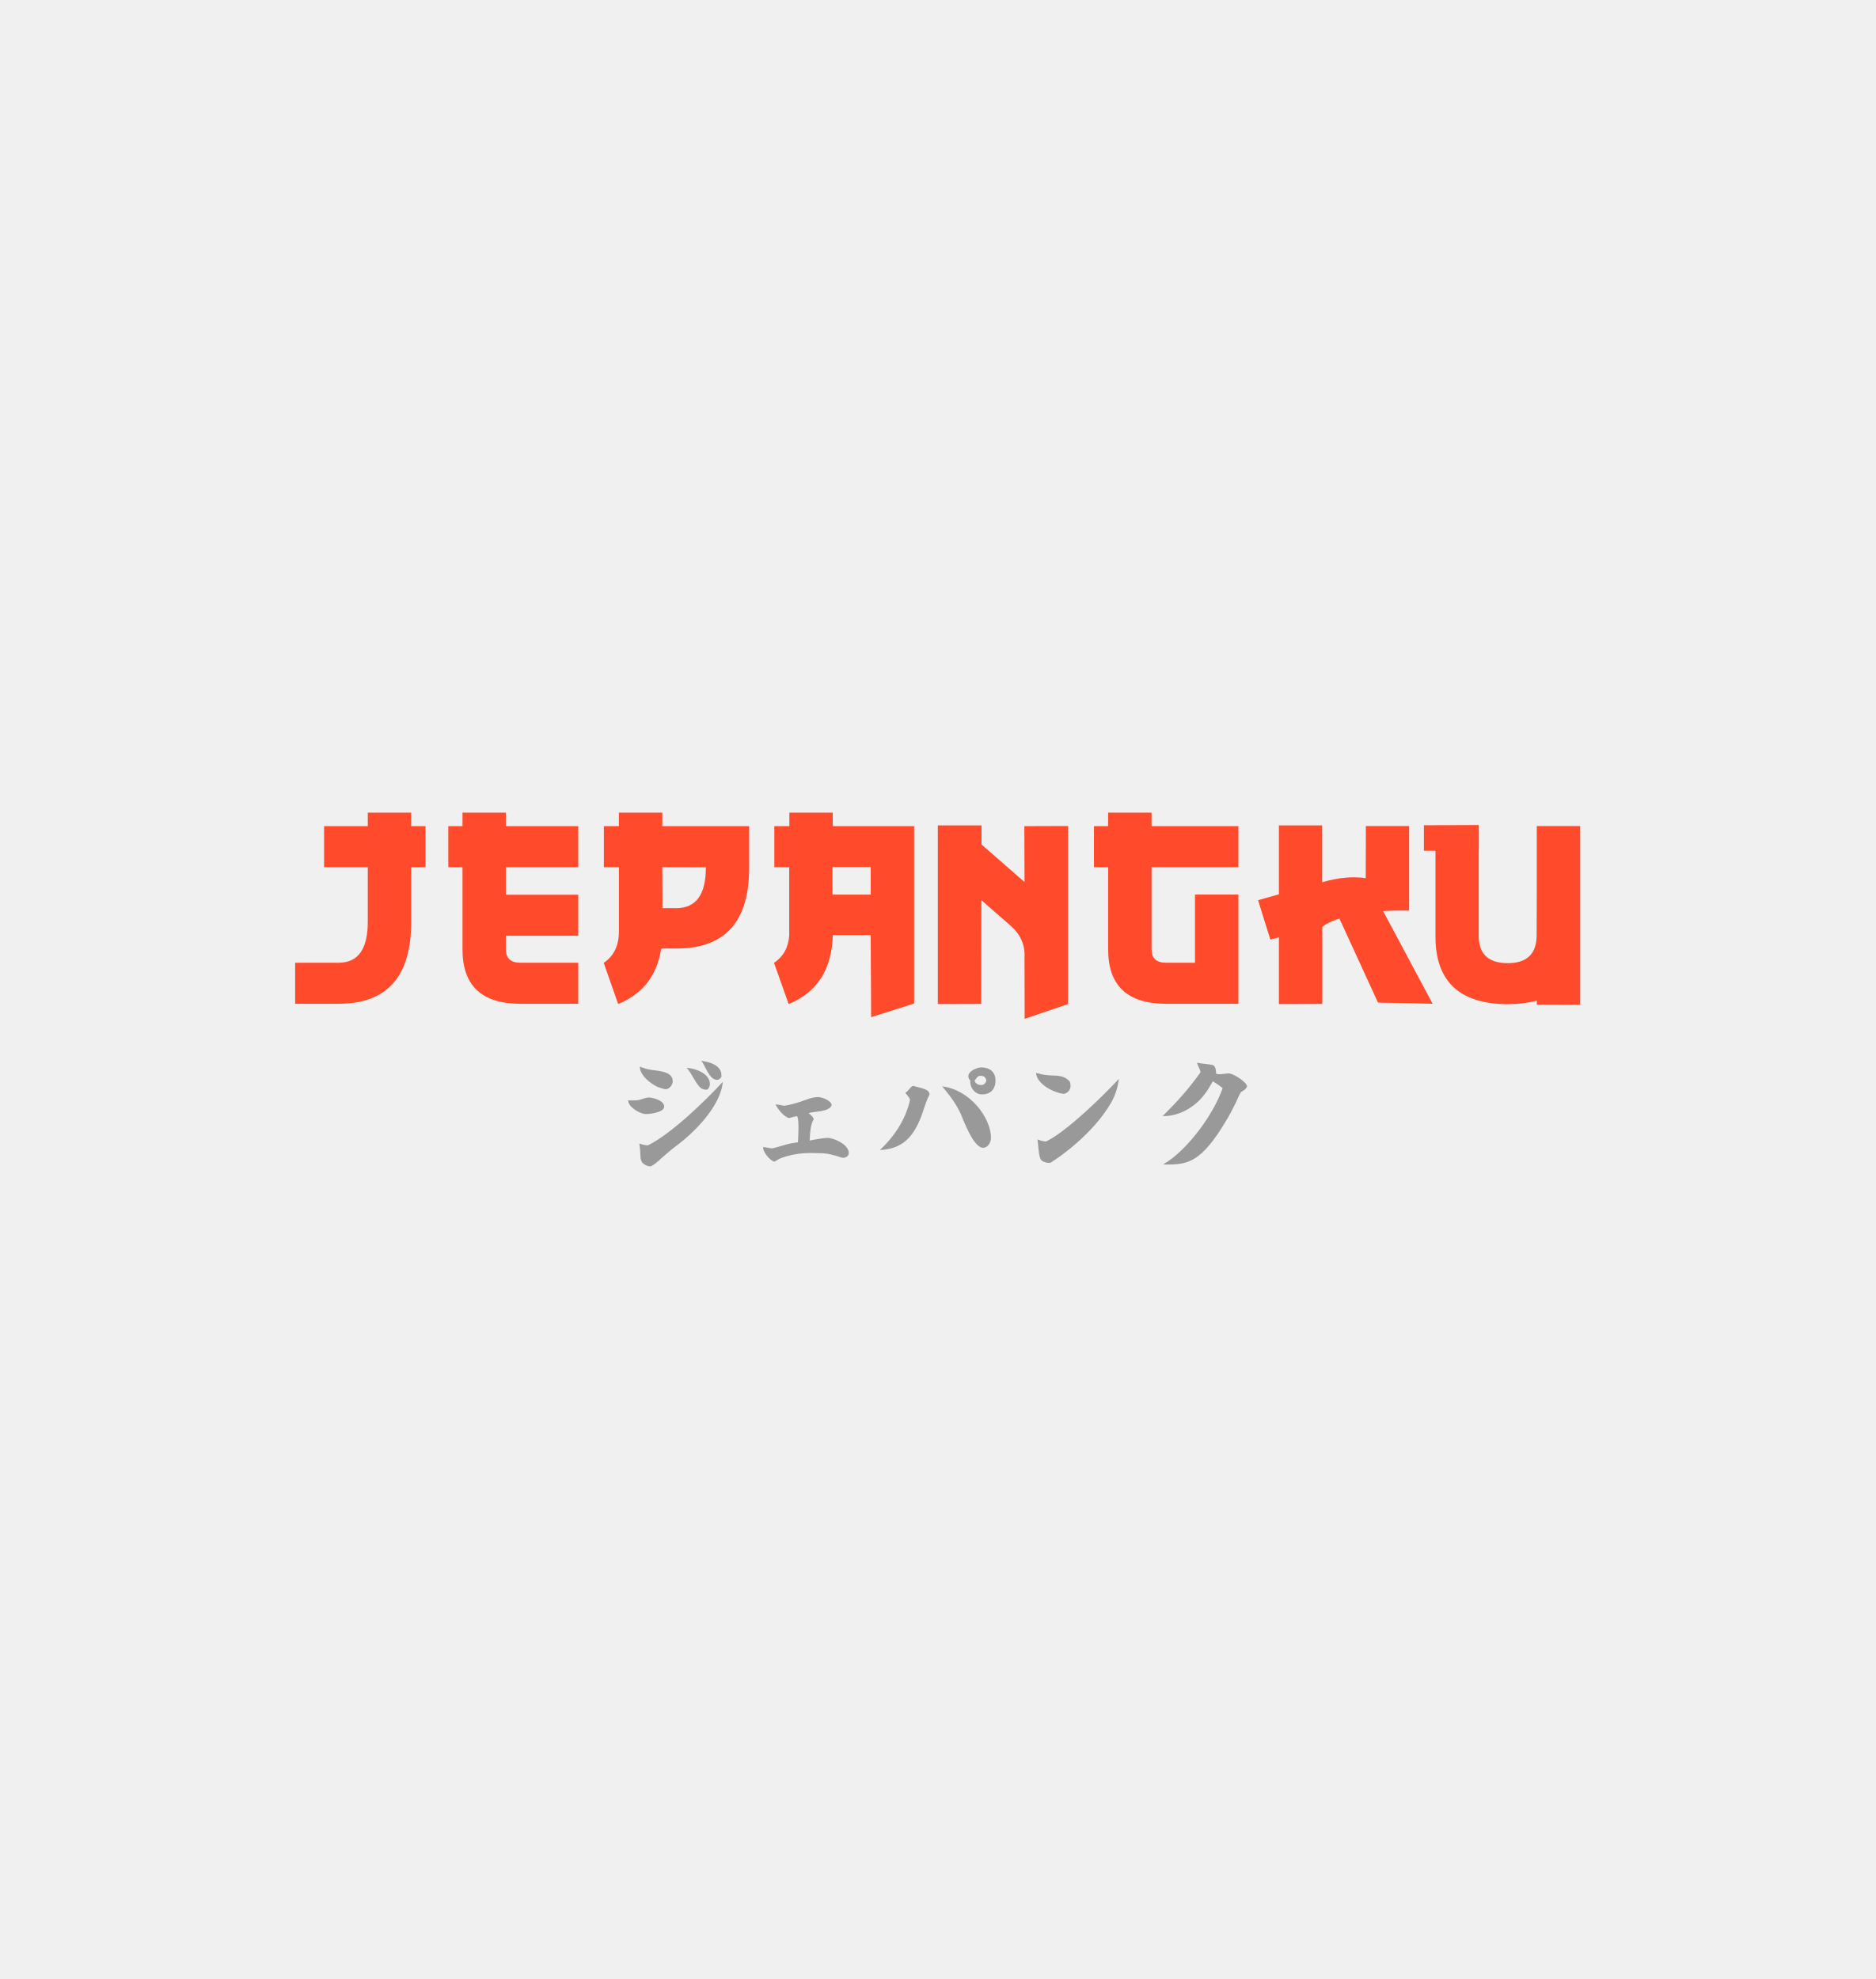
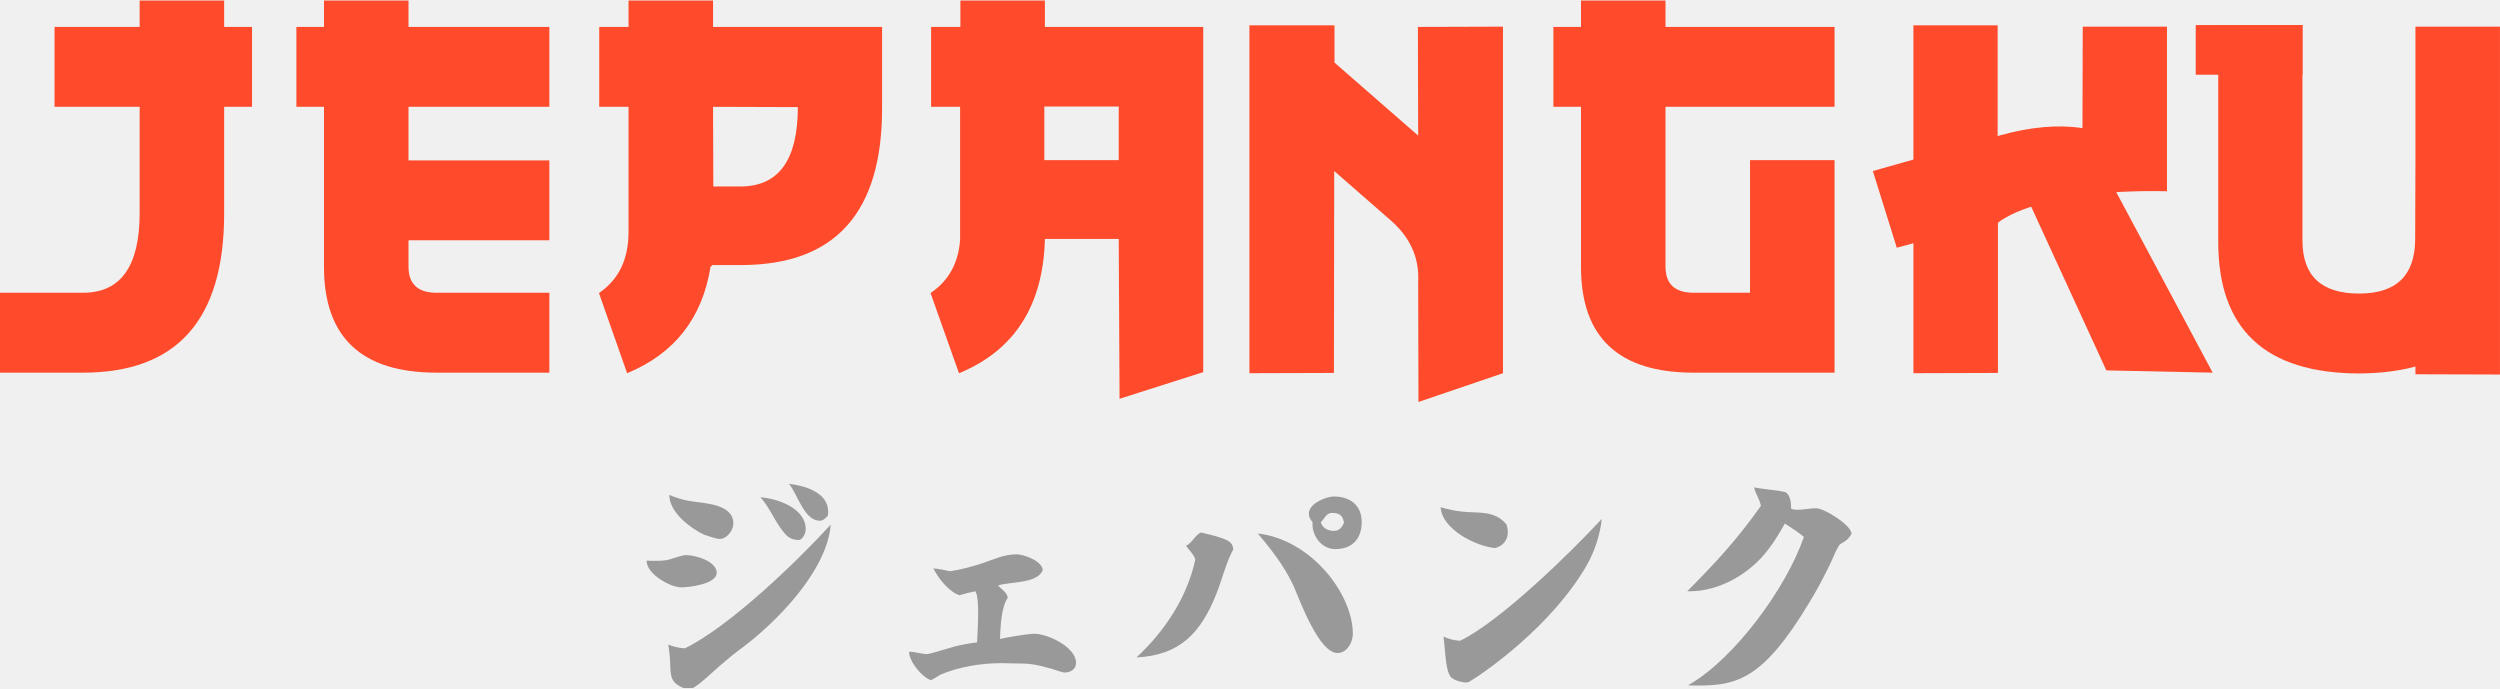
- <svg xmlns="http://www.w3.org/2000/svg" id="Layer_1" data-name="Layer 1" viewBox="0 0 1013.492 1069.473">
+ <svg xmlns="http://www.w3.org/2000/svg" width="694" height="191" viewBox="0 0 694 191" fill="none">
+   <g clip-path="url(#clip0_412_129)">
+     <path d="M179.508 155.613C180.158 155.685 180.953 155.685 181.604 155.685C182.977 155.685 184.495 155.685 185.796 155.323C186.808 155.034 189.339 154.094 190.423 154.094C193.025 154.094 198.952 155.758 198.952 159.01C198.952 162.118 191.362 163.057 189.121 163.057C186.013 163.057 179.508 159.3 179.508 155.758V155.613ZM205.53 180.19C203.651 181.562 201.916 183.008 200.181 184.527C198.446 185.9 193.097 191.321 191.362 191.321C190.711 191.321 190.061 191.104 189.483 190.887C186.591 189.658 186.158 188.069 186.085 185.177C186.013 183.081 185.869 180.985 185.507 178.961C187.025 179.539 188.543 179.901 190.133 179.973C202.639 173.828 221.144 155.973 230.613 145.637C229.601 158.503 215.433 172.889 205.53 180.19ZM185.796 137.396C187.604 138.12 189.483 138.77 191.362 139.059C195.265 139.781 203.578 139.709 203.578 145.349C203.578 147.227 201.771 149.613 199.748 149.613C198.807 149.613 196.206 148.673 195.338 148.384C191.507 146.505 185.796 142.167 185.796 137.396ZM223.673 146.938C223.673 147.877 222.879 149.902 221.722 149.902C220.421 149.902 219.192 149.468 218.324 148.601C215.361 145.564 213.987 141.227 211.096 138.047C215.939 138.409 223.673 141.083 223.673 146.938ZM229.89 142.022C229.89 142.384 229.89 142.818 229.818 143.108C229.24 143.83 228.517 144.552 227.577 144.552C223.167 144.552 221.36 136.963 218.975 134.288C223.24 134.795 229.89 136.601 229.89 142.022Z" fill="#99999A" />
+     <path d="M252.375 180.912C254.037 180.912 255.772 181.562 257.362 181.562C258.229 181.562 263.362 179.9 264.735 179.538C266.904 178.961 269.073 178.599 271.241 178.309C271.386 175.564 271.531 172.744 271.531 169.924C271.531 165.949 271.096 164.648 270.735 164.141C269.217 164.431 267.844 164.793 266.398 165.225C263.506 164.431 260.398 160.456 259.097 157.781C260.687 157.926 262.133 158.214 263.723 158.576C266.76 158.143 269.867 157.274 272.759 156.335C275.94 155.251 278.759 153.877 282.228 153.877C284.253 153.877 289.456 155.83 289.456 158.286C287.939 162.118 280.276 161.395 277.024 162.552C278.036 163.564 279.482 164.358 279.77 165.949C277.891 168.552 277.747 174.19 277.602 177.37C279.482 176.936 285.409 175.924 287.072 175.924C290.83 175.924 298.709 179.611 298.709 184.02C298.709 185.755 297.191 186.695 295.529 186.695C294.878 186.695 292.855 185.9 292.059 185.683C287.505 184.454 286.349 184.165 281.578 184.165C280.349 184.165 279.265 184.092 278.108 184.092C272.47 184.092 266.615 185.032 261.41 187.129C260.832 187.345 258.664 188.863 258.374 188.791C255.916 187.996 252.375 183.587 252.375 181.057V180.912Z" fill="#99999A" />
+     <path d="M331.819 155.323C331.385 153.732 329.506 152.143 329.29 151.492C331.024 150.625 331.674 148.601 333.41 147.806C340.927 149.613 342.083 150.19 342.373 152.503C340.638 155.396 339.12 161.178 337.747 164.648C333.481 175.491 327.699 181.924 315.482 182.503C323.29 175.274 329.578 165.805 331.819 155.323ZM375.551 175.924C375.551 178.31 373.962 181.274 371.287 181.274C366.154 181.274 360.878 166.816 359.144 162.769C357.336 158.938 354.95 154.889 349.167 148.094C364.13 149.83 375.551 165.01 375.551 175.924ZM363.336 142.529C363.336 139.781 368.107 137.83 370.275 137.83C374.756 137.83 378.009 140.216 378.009 144.914C378.009 149.613 375.335 152.433 370.637 152.433C367.022 152.433 364.347 148.961 364.347 145.564V144.914C363.698 144.264 363.336 143.396 363.336 142.529ZM369.768 142.384C368.179 142.384 367.672 143.975 366.66 144.987C367.167 146.648 368.684 147.372 370.275 147.372C371.864 147.372 372.66 146.288 373.093 144.987C372.66 143.035 371.793 142.384 369.768 142.384Z" fill="#99999A" />
+     <path d="M405.842 142.022C410.613 142.529 414.732 141.59 418.129 145.494C418.419 146.143 418.564 146.938 418.564 147.807C418.564 149.975 417.118 151.637 415.022 152.143C409.673 151.637 400.276 146.938 399.914 140.795C401.867 141.372 403.89 141.807 405.842 142.022ZM400.71 176.719C402.155 177.371 403.746 177.805 405.336 177.877C416.468 172.455 435.84 153.588 444.659 144.047C444.153 148.529 442.779 152.721 440.611 156.697C430.924 173.684 412.203 186.695 407.793 189.298C407.577 189.443 407.071 189.443 406.853 189.443C405.697 189.443 402.589 188.647 402.372 187.273C401.288 185.828 401.071 178.889 400.71 176.719Z" fill="#99999A" />
+     <path d="M468.373 164.141C476.54 155.901 482.035 149.975 488.829 140.433C488.467 138.482 487.238 136.963 486.95 135.3C489.769 135.879 492.732 135.951 495.624 136.601C497.07 137.468 497.215 139.709 497.215 141.227C497.792 141.445 498.444 141.517 499.021 141.517C500.757 141.517 502.418 141.083 504.154 141.083C506.467 141.083 513.984 145.854 513.984 148.167C512.827 150.48 510.876 150.697 510.514 151.419C509.502 153.01 508.78 155.106 507.911 156.842C506.177 160.384 504.369 163.853 502.273 167.251C489.479 188.574 482.179 190.309 471.264 190.309C470.324 190.309 469.457 190.309 468.589 190.237C481.455 183.008 495.986 163.057 500.757 149.034C499.093 147.662 497.215 146.433 495.479 145.349C494.033 147.877 492.588 150.335 490.78 152.648C485.792 159.227 477.408 164.141 469.023 164.141H468.373Z" fill="#99999A" />
+     <path d="M23.041 103.452H-0.499V81.269H23.041C33.522 81.269 38.761 73.899 38.761 59.16V29.656H15.143V7.473H38.761V0.152H62.224V7.473H69.967V29.656H62.224V59.308C62.224 88.737 49.164 103.452 23.041 103.452Z" fill="#FF4B2B" />
+     <path d="M89.941 74.096V29.656H82.277V7.473H89.941V0.152H113.404V7.473H152.508V29.656H113.404V44.519H152.508V66.702H113.404V74.022C113.404 78.853 116.011 81.269 121.224 81.269H152.508V103.452H121.224C100.369 103.452 89.941 93.667 89.941 74.096Z" fill="#FF4B2B" />
+     <path d="M244.867 7.473V29.582C245.025 58.864 232.014 73.529 205.84 73.579H197.786L197.238 74.096C194.944 88.343 187.228 98.177 174.088 103.6L166.268 81.343C171.741 77.646 174.479 72.001 174.479 64.41V29.656H166.345V7.473H174.479V0.152H197.942V7.473H244.867ZM198.019 51.766H205.528C216.164 51.766 221.482 44.42 221.482 29.73L197.942 29.656L198.019 51.766Z" fill="#FF4B2B" />
+     <path d="M266.603 103.452L266.525 103.6V103.452L266.212 103.6L258.313 81.343C263.319 77.991 266.057 73.061 266.525 66.554V29.656H258.469V7.473H266.603V0.152H290.065V7.473H334.02V103.304L310.79 110.698L310.557 66.332H290.065C289.597 84.67 281.776 97.043 266.603 103.452ZM289.91 44.445H310.557V29.582H289.91V44.445Z" fill="#FF4B2B" />
+     <path d="M393.686 37.642L393.608 7.473L417.226 7.399V103.6L393.763 111.586L393.686 78.311C394.05 71.509 391.416 65.716 385.785 60.935L370.378 47.477L370.301 103.526L346.838 103.6V7.029H370.458V17.381L393.686 37.642Z" fill="#FF4B2B" />
+     <path d="M438.884 74.096V29.656H431.221V7.473H438.884V0.152H462.347V7.473H509.272V29.656H462.347V74.022C462.347 78.853 464.954 81.269 470.168 81.269H485.81V44.445H509.272V103.452H470.168C449.312 103.452 438.884 93.667 438.884 74.096Z" fill="#FF4B2B" />
+     <path d="M601.554 53.09C565.035 52.345 554.628 61.85 554.628 61.85V103.526L531.165 103.6V67.516L526.551 68.773L519.903 47.477L531.165 44.297V7.029H554.55V37.79L555.254 37.568C563.7 35.202 571.313 34.536 578.091 35.571L578.169 7.399H601.554V53.09Z" fill="#FF4B2B" />
+     <path d="M639.166 6.955V66.628C639.113 76.536 644.353 81.491 654.885 81.491C665.158 81.491 670.345 76.536 670.449 66.628L670.527 45.333V7.399H693.99V103.969L670.527 103.895V101.751C665.992 102.983 660.803 103.624 654.965 103.674C628.738 103.624 615.677 91.35 615.781 66.85V7.103L639.166 6.955Z" fill="#FF4B2B" />
+     <path d="M639.168 6.955H609.533V20.747H639.168V6.955Z" fill="#FF4B2B" />
+     <path d="M562.984 55.462L584.721 102.823L614.239 103.452L585.35 49.362L562.984 55.462Z" fill="#FF4B2B" />
+   </g>
  <defs>
-     <style>
-       .cls-1 {
-         fill: #ff4b2b;
-       }
- 
-       .cls-2 {
-         fill: #99999a;
-       }
-     </style>
+     <clipPath id="clip0_412_129">
+       <rect width="694" height="191" fill="white" />
+     </clipPath>
  </defs>
-   <g>
-     <path class="cls-2" d="M339.508,594.613c.65.072,1.445.072,2.096.072,1.374,0,2.891,0,4.193-.362,1.012-.29,3.542-1.229,4.626-1.229,2.602,0,8.529,1.663,8.529,4.916,0,3.108-7.59,4.047-9.831,4.047-3.109,0-9.614-3.758-9.614-7.3v-.145ZM365.53,619.19c-1.88,1.372-3.614,2.818-5.349,4.337-1.735,1.374-7.084,6.795-8.819,6.795-.651,0-1.301-.217-1.88-.434-2.891-1.229-3.325-2.818-3.397-5.71-.072-2.096-.216-4.192-.578-6.216,1.518.577,3.036.939,4.626,1.012,12.506-6.145,31.011-24,40.48-34.336-1.012,12.867-15.179,27.252-25.082,34.554ZM345.796,576.396c1.807.724,3.686,1.374,5.566,1.663,3.903.722,12.216.65,12.216,6.289,0,1.879-1.807,4.264-3.831,4.264-.94,0-3.542-.939-4.41-1.229-3.831-1.879-9.541-6.217-9.541-10.988ZM383.673,585.938c0,.939-.795,2.965-1.951,2.965-1.301,0-2.53-.434-3.398-1.301-2.963-3.037-4.337-7.374-7.228-10.554,4.843.362,12.577,3.035,12.577,8.891ZM389.889,581.022c0,.362,0,.796-.072,1.086-.578.722-1.301,1.445-2.242,1.445-4.409,0-6.216-7.589-8.602-10.264,4.265.507,10.915,2.313,10.915,7.734Z" />
-     <path class="cls-2" d="M412.375,619.912c1.662,0,3.397.65,4.987.65.867,0,6-1.662,7.373-2.024,2.169-.577,4.337-.939,6.506-1.229.145-2.746.29-5.566.29-8.385,0-3.975-.434-5.276-.795-5.783-1.518.29-2.891.651-4.337,1.084-2.891-.795-5.999-4.769-7.3-7.444,1.59.145,3.036.433,4.626.795,3.036-.433,6.144-1.301,9.035-2.241,3.181-1.084,6-2.458,9.47-2.458,2.024,0,7.228,1.953,7.228,4.409-1.518,3.832-9.18,3.109-12.433,4.266,1.012,1.012,2.458,1.806,2.747,3.397-1.88,2.603-2.024,8.241-2.168,11.421,1.88-.434,7.807-1.446,9.47-1.446,3.758,0,11.637,3.687,11.637,8.096,0,1.736-1.518,2.675-3.18,2.675-.651,0-2.674-.795-3.47-1.012-4.554-1.229-5.71-1.518-10.481-1.518-1.229,0-2.313-.072-3.47-.072-5.638,0-11.493.939-16.698,3.037-.578.216-2.747,1.734-3.036,1.662-2.458-.795-5.999-5.204-5.999-7.734v-.145Z" />
-     <path class="cls-2" d="M491.819,594.323c-.434-1.591-2.313-3.18-2.529-3.832,1.735-.867,2.385-2.891,4.12-3.685,7.517,1.806,8.673,2.384,8.963,4.697-1.735,2.892-3.253,8.675-4.626,12.145-4.265,10.843-10.048,17.276-22.264,17.855,7.807-7.229,14.096-16.698,16.337-27.18ZM535.551,614.924c0,2.385-1.589,5.35-4.264,5.35-5.133,0-10.409-14.458-12.143-18.505-1.808-3.832-4.194-7.88-9.976-14.675,14.963,1.736,26.384,16.916,26.384,27.83ZM523.336,581.529c0-2.747,4.771-4.699,6.939-4.699,4.481,0,7.734,2.385,7.734,7.084s-2.673,7.518-7.372,7.518c-3.614,0-6.289-3.471-6.289-6.869v-.65c-.65-.65-1.012-1.518-1.012-2.385ZM529.768,581.384c-1.589,0-2.096,1.591-3.108,2.603.507,1.662,2.024,2.385,3.614,2.385,1.589,0,2.385-1.084,2.818-2.385-.433-1.951-1.3-2.603-3.325-2.603Z" />
-     <path class="cls-2" d="M565.842,581.022c4.771.507,8.891-.433,12.288,3.471.29.65.434,1.445.434,2.313,0,2.168-1.446,3.83-3.542,4.337-5.348-.507-14.746-5.205-15.108-11.348,1.953.577,3.976,1.012,5.928,1.227ZM560.711,615.719c1.445.651,3.035,1.086,4.626,1.158,11.131-5.422,30.503-24.289,39.323-33.83-.507,4.481-1.88,8.673-4.049,12.65-9.687,16.986-28.407,29.998-32.818,32.601-.216.145-.722.145-.939.145-1.157,0-4.264-.796-4.481-2.17-1.084-1.445-1.301-8.384-1.662-10.554Z" />
-     <path class="cls-2" d="M628.373,603.142c8.167-8.241,13.662-14.167,20.456-23.709-.362-1.951-1.591-3.47-1.879-5.133,2.818.579,5.781.651,8.673,1.301,1.446.867,1.591,3.108,1.591,4.626.577.217,1.229.29,1.806.29,1.736,0,3.397-.434,5.133-.434,2.313,0,9.83,4.771,9.83,7.084-1.157,2.313-3.108,2.53-3.47,3.253-1.012,1.591-1.734,3.687-2.603,5.422-1.734,3.542-3.542,7.012-5.638,10.409-12.795,21.323-20.094,23.059-31.01,23.059-.939,0-1.806,0-2.675-.072,12.867-7.229,27.397-27.18,32.168-41.203-1.663-1.372-3.542-2.601-5.278-3.685-1.446,2.529-2.891,4.987-4.699,7.3-4.988,6.579-13.372,11.493-21.757,11.493h-.65Z" />
-   </g>
-   <g>
-     <path class="cls-1" d="M183.042,542.451h-23.54v-22.183h23.54c10.481,0,15.72-7.37,15.72-22.109v-29.504h-23.618v-22.183h23.618v-7.32h23.463v7.32h7.743v22.183h-7.743v29.652c0,29.429-13.059,44.144-39.182,44.144Z" />
-     <path class="cls-1" d="M249.942,513.096v-44.441h-7.664v-22.183h7.664v-7.32h23.463v7.32h39.105v22.183h-39.105v14.864h39.105v22.183h-39.105v7.32c0,4.831,2.607,7.246,7.821,7.246h31.284v22.183h-31.284c-20.856,0-31.284-9.785-31.284-29.355Z" />
-     <path class="cls-1" d="M404.868,446.472v22.109c.157,29.282-12.853,43.948-39.027,43.997h-8.054l-.548.518c-2.294,14.246-10.011,24.081-23.15,29.503l-7.821-22.257c5.474-3.697,8.211-9.341,8.211-16.933v-34.754h-8.134v-22.183h8.134v-7.32h23.463v7.32h46.925ZM358.02,490.765h7.508c10.636,0,15.955-7.345,15.955-22.036l-23.54-.074.078,22.11Z" />
-     <path class="cls-1" d="M426.603,542.451l-.078.148v-.148l-.313.148-7.899-22.257c5.005-3.352,7.743-8.282,8.211-14.789v-36.899h-8.056v-22.183h8.134v-7.32h23.463v7.32h43.954v95.831l-23.23,7.394-.233-44.366h-20.492c-.468,18.338-8.289,30.711-23.463,37.119ZM449.91,483.445h20.647v-14.864h-20.647v14.864Z" />
-     <path class="cls-1" d="M553.686,476.641l-.078-30.169,23.618-.074v96.201l-23.463,7.986-.078-33.274c.364-6.803-2.269-12.595-7.901-17.377l-15.407-13.458-.078,56.049-23.463.074v-96.571h23.62v10.352l23.228,20.26Z" />
-     <path class="cls-1" d="M598.885,513.096v-44.441h-7.664v-22.183h7.664v-7.32h23.463v7.32h46.925v22.183h-46.925v44.367c0,4.831,2.607,7.246,7.821,7.246h15.642v-36.824h23.463v59.007h-39.105c-20.856,0-31.284-9.785-31.284-29.355Z" />
-     <path class="cls-1" d="M761.554,492.09c-36.519-.746-46.925,8.76-46.925,8.76v41.676l-23.463.074v-36.084l-4.615,1.257-6.647-21.296,11.262-3.18v-37.268h23.385v30.76l.703-.222c8.447-2.366,16.059-3.032,22.837-1.996l.078-28.172h23.385v45.691Z" />
-     <path class="cls-1" d="M799.166,445.955v59.673c-.053,9.908,5.187,14.863,15.72,14.863,10.272,0,15.46-4.954,15.564-14.863l.078-21.296v-37.934h23.463v96.571l-23.463-.074v-2.144c-4.535,1.232-9.724,1.873-15.562,1.923-26.227-.049-39.288-12.324-39.184-36.824v-59.747l23.385-.148Z" />
-     <rect class="cls-1" x="769.534" y="445.955" width="29.635" height="13.792" />
-     <polygon class="cls-1" points="722.985 494.462 744.722 541.822 774.24 542.451 745.351 488.362 722.985 494.462" />
-   </g>
</svg>
